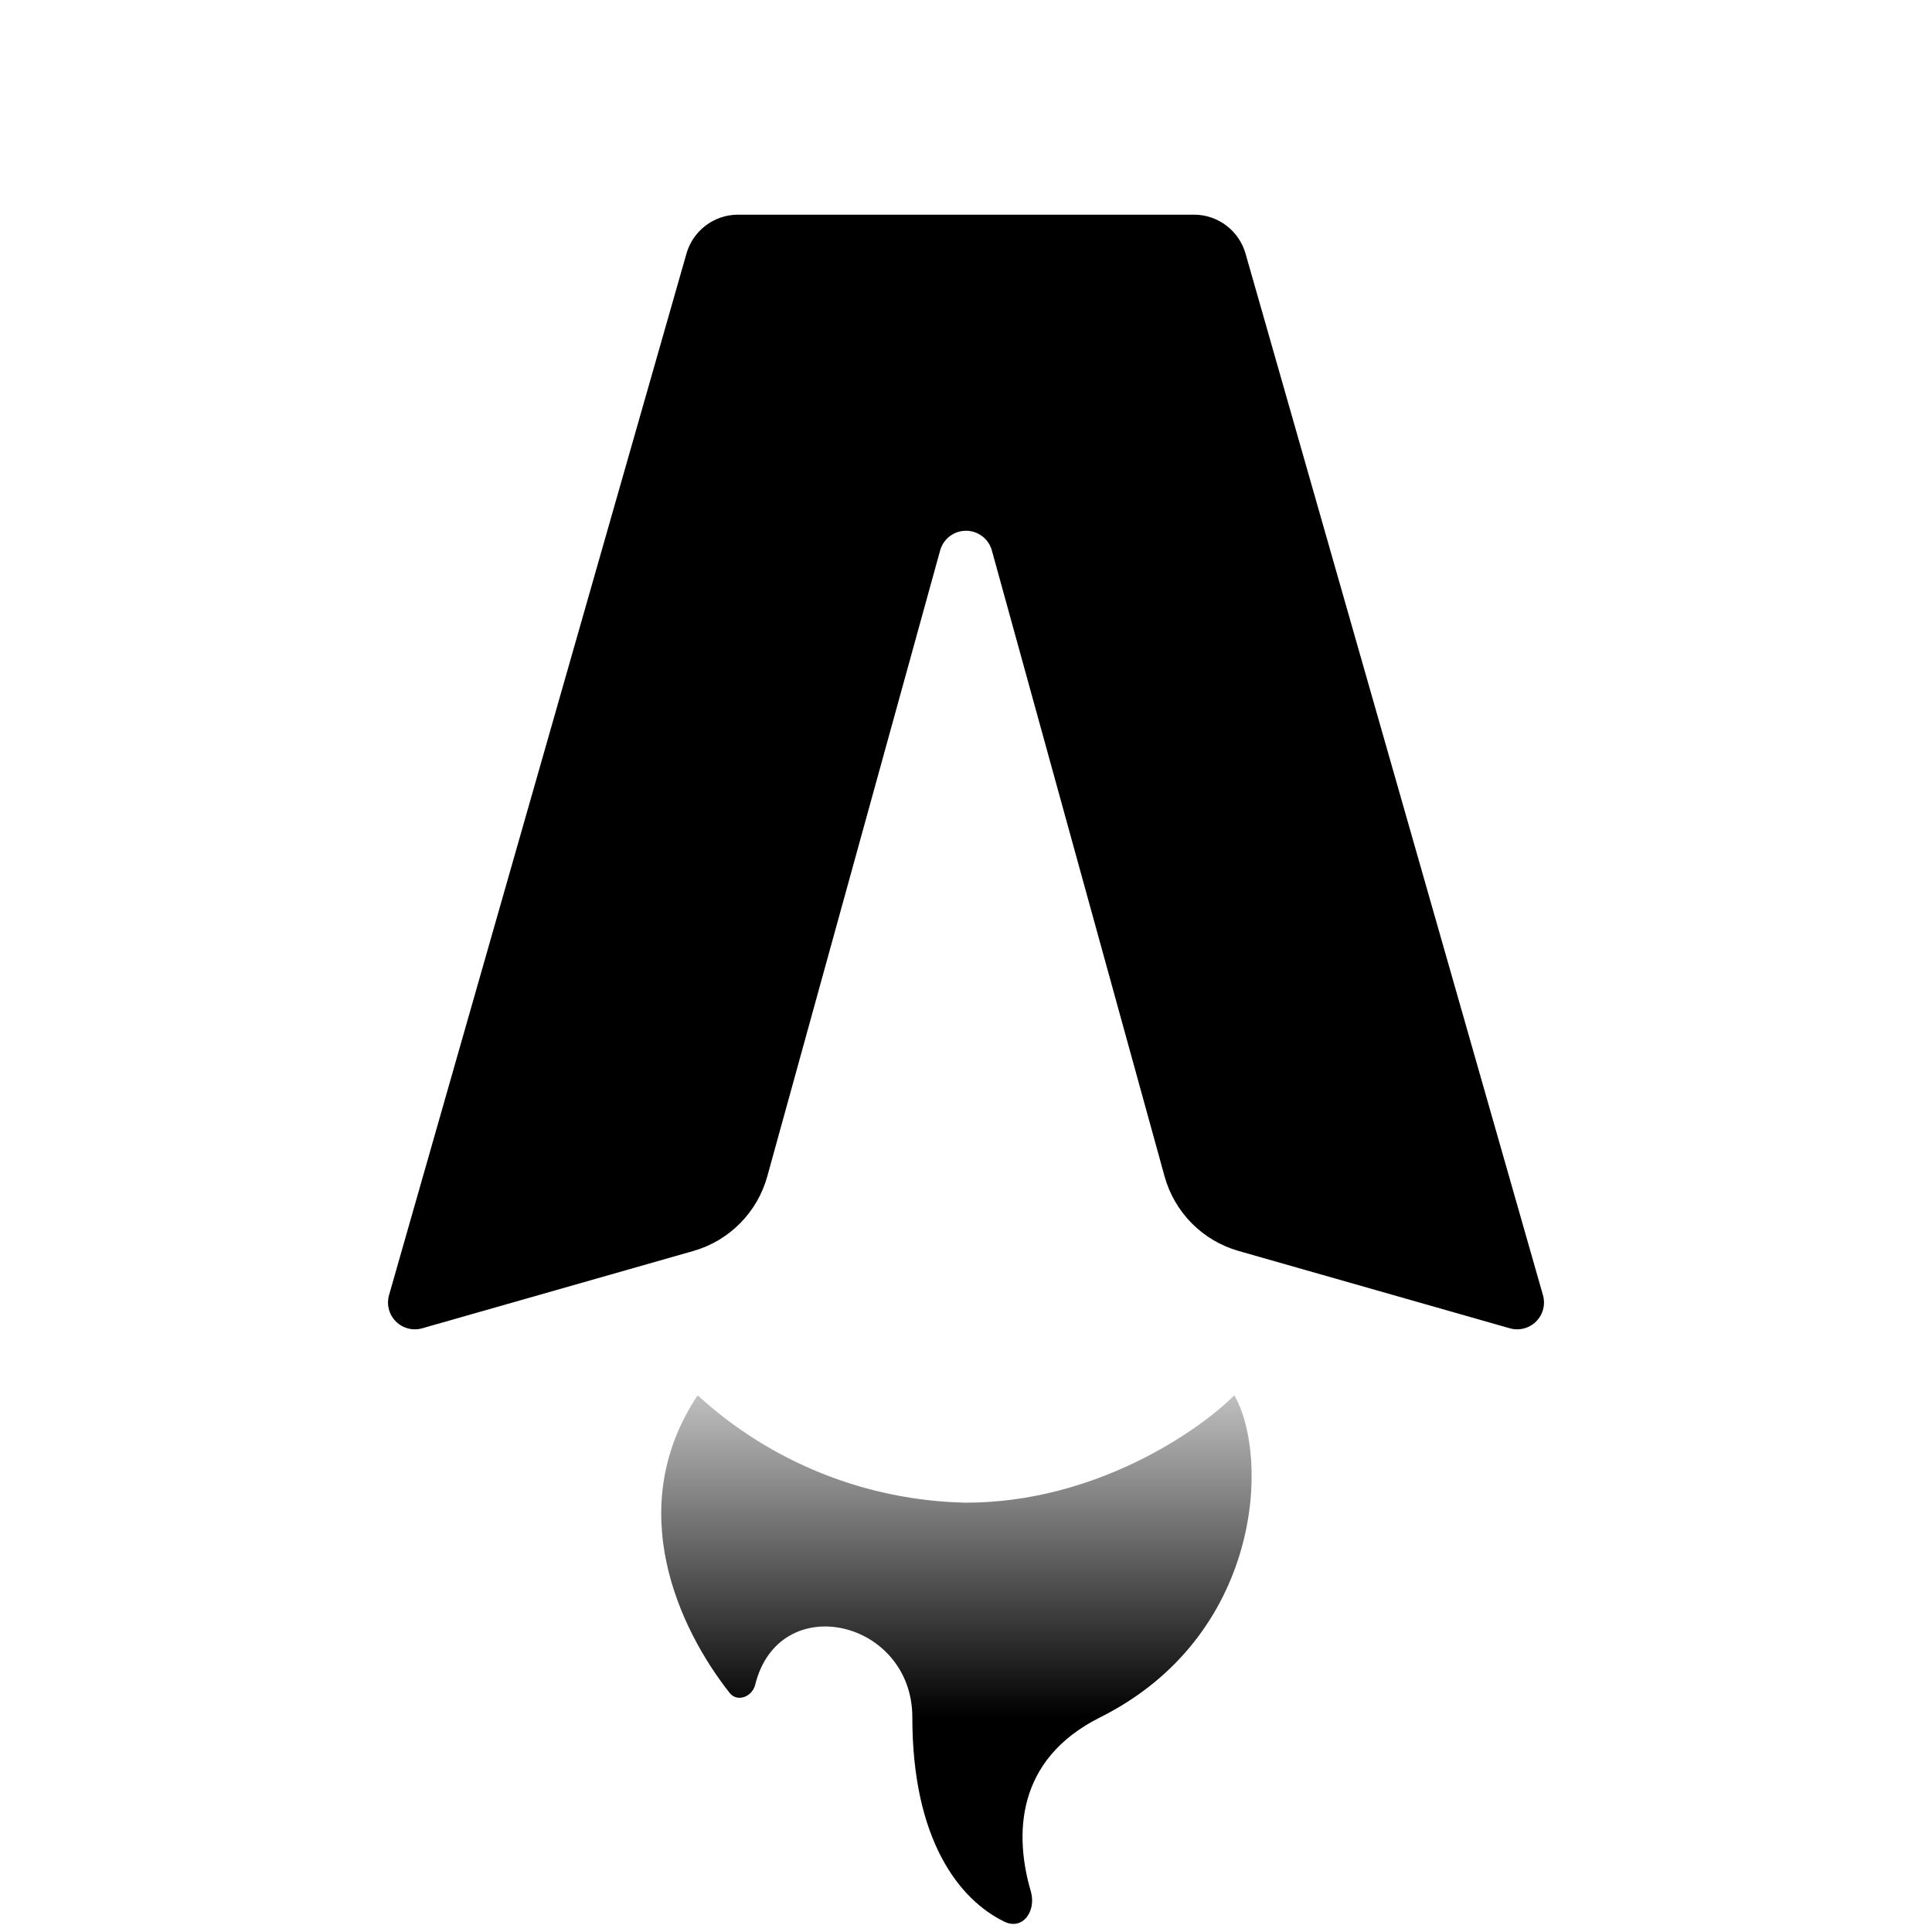
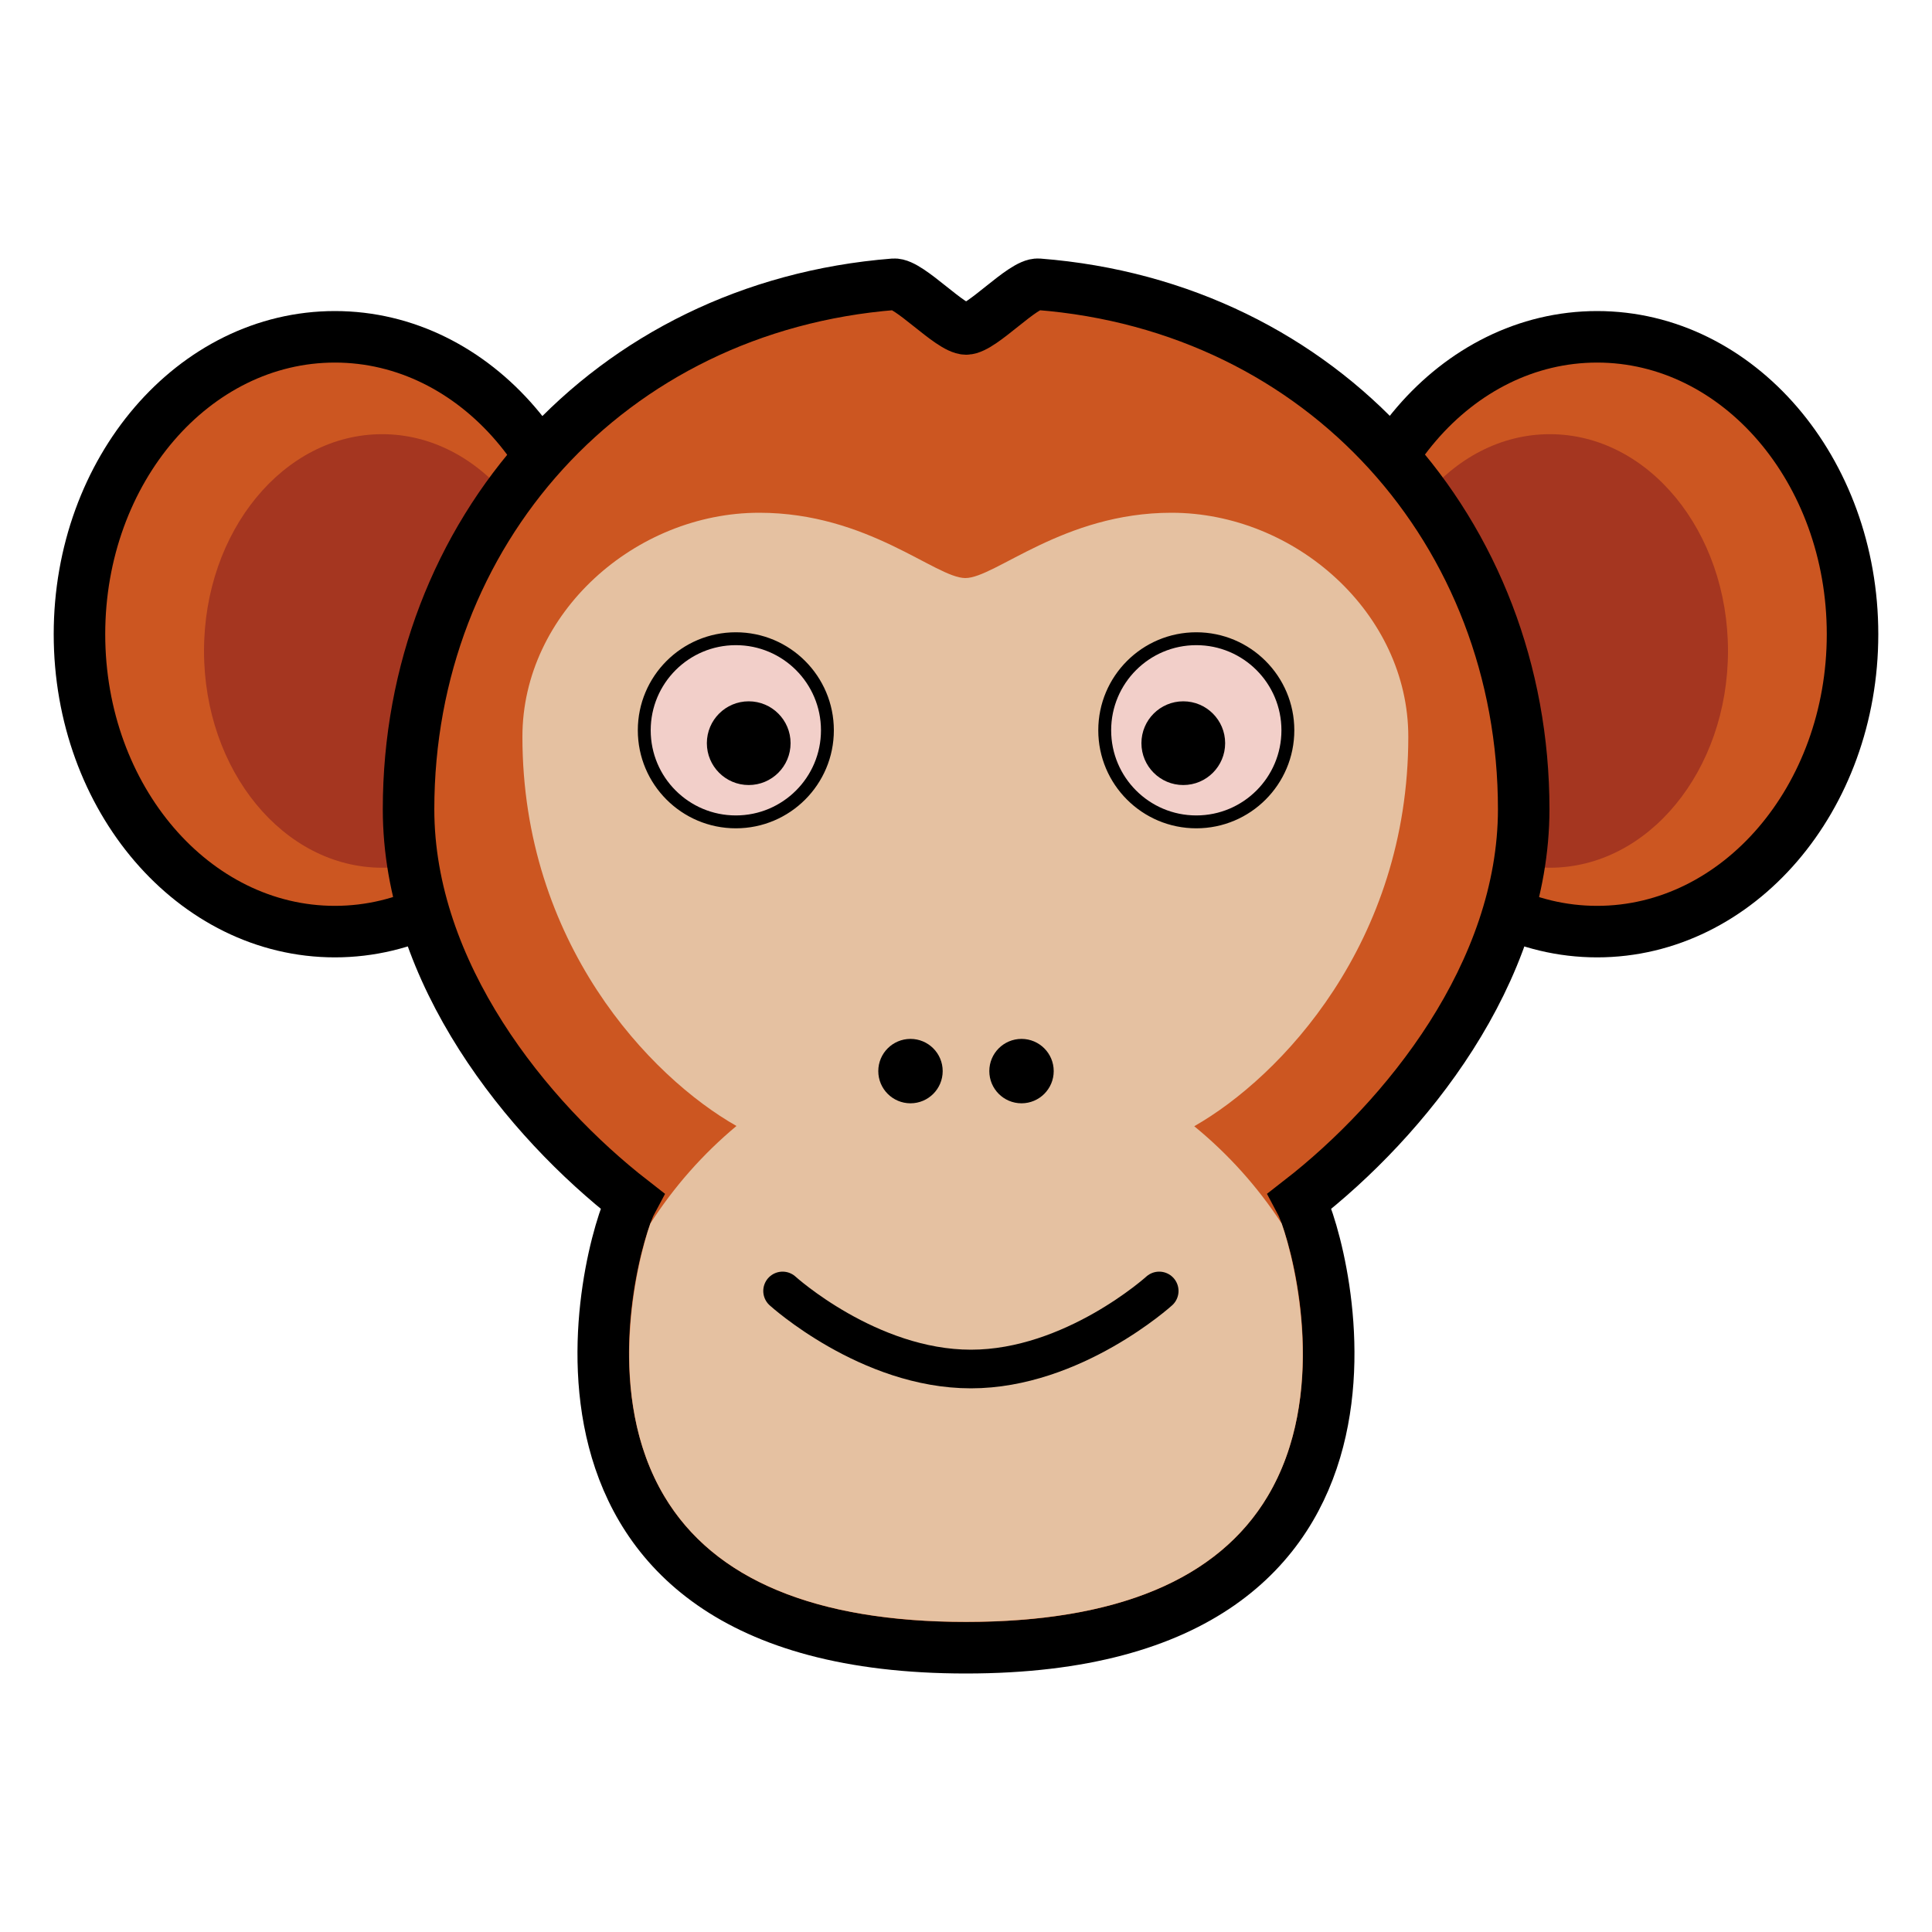
- <svg xmlns="http://www.w3.org/2000/svg" fill="none" viewBox="0 0 36 36">
-   <path fill="#000" d="M22.25 4h-8.5a1 1 0 0 0-.96.73l-5.54 19.4a.5.5 0 0 0 .62.62l5.05-1.44a2 2 0 0 0 1.38-1.4l3.22-11.66a.5.5 0 0 1 .96 0l3.22 11.67a2 2 0 0 0 1.38 1.39l5.05 1.44a.5.5 0 0 0 .62-.62l-5.54-19.4a1 1 0 0 0-.96-.73Z" />
-   <path fill="url(#gradient)" d="M18 28a7.63 7.63 0 0 1-5-2c-1.4 2.1-.35 4.35.6 5.55.14.17.41.07.47-.15.44-1.8 2.93-1.22 2.93.6 0 2.28.87 3.4 1.72 3.81.34.16.59-.2.49-.56-.31-1.05-.29-2.46 1.29-3.25 3-1.5 3.17-4.83 2.5-6-.67.67-2.6 2-5 2Z" />
+ <svg xmlns="http://www.w3.org/2000/svg" width="150px" height="150px" viewBox="0 0 150 150" id="ART">
  <defs>
-     <linearGradient id="gradient" x1="16" x2="16" y1="32" y2="24" gradientUnits="userSpaceOnUse">
-       <stop stop-color="#000" />
-       <stop offset="1" stop-color="#000" stop-opacity="0" />
-     </linearGradient>
+     <style>.cls-1{fill:#cc5621;stroke-width:4px;}.cls-1,.cls-4,.cls-5{stroke:#000;stroke-miterlimit:10;}.cls-2{fill:#a53620;}.cls-3{fill:#e5c1a1;}.cls-4{fill:#f2cfc9;}.cls-4,.cls-5{stroke-linecap:round;}.cls-5{fill:none;stroke-width:3px;}</style>
  </defs>
-   <style>
-     @media (prefers-color-scheme:dark){:root{filter:invert(100%)}}
-   </style>
+   <ellipse class="cls-1" cx="124" cy="49.24" rx="19.83" ry="23.09" />
+   <ellipse class="cls-1" cx="26" cy="49.24" rx="19.83" ry="23.09" />
+   <ellipse class="cls-2" cx="120.33" cy="50.54" rx="13.83" ry="16.83" />
+   <ellipse class="cls-2" cx="29.67" cy="50.54" rx="13.83" ry="16.83" />
+   <path class="cls-1" d="M100.93,93.23c1.82,3.38,10.59,34.7-25.93,34.7S47.24,96.61,49.07,93.23c-8.15-6.34-17.35-17.67-17.35-30.4,0-21.44,15.47-39,37.68-40.76,1.18-.09,4.39,3.47,5.61,3.47s4.42-3.57,5.61-3.47c22.21,1.73,37.68,19.32,37.68,40.76C118.29,75.57,109.08,86.9,100.93,93.23Z" data-name="&lt;Path&gt;" id="_Path_" />
+   <path class="cls-3" d="M99.51,95c1.1,3.14,3.55,13.4-1.09,21.17-3.86,6.47-11.74,9.75-23.42,9.75s-19.56-3.28-23.42-9.75c-4.64-7.77-2.19-18-1.09-21.17a33.19,33.19,0,0,1,6.69-7.58C50.46,83.61,40.56,73.19,40.56,57.2c0-9.6,8.78-17.39,18.39-17.39,8.43,0,13.69,5.07,16,5.07s7.61-5.07,16-5.07c9.6,0,18.39,7.79,18.39,17.39,0,16-9.91,26.42-16.62,30.24A33.16,33.16,0,0,1,99.51,95Z" />
+   <circle class="cls-4" cx="57.13" cy="56.7" r="7.11" />
+   <circle cx="58.13" cy="57.7" r="3.25" />
+   <circle class="cls-4" cx="92.88" cy="56.7" r="7.11" />
+   <circle cx="91.87" cy="57.7" r="3.25" />
+   <circle cx="70.69" cy="83.16" r="2.5" />
+   <circle cx="79.31" cy="83.16" r="2.5" />
+   <path class="cls-5" d="M90,100.23s-6.69,6.06-14.62,6.06h0c-7.94,0-14.62-6.06-14.62-6.06" />
</svg>
